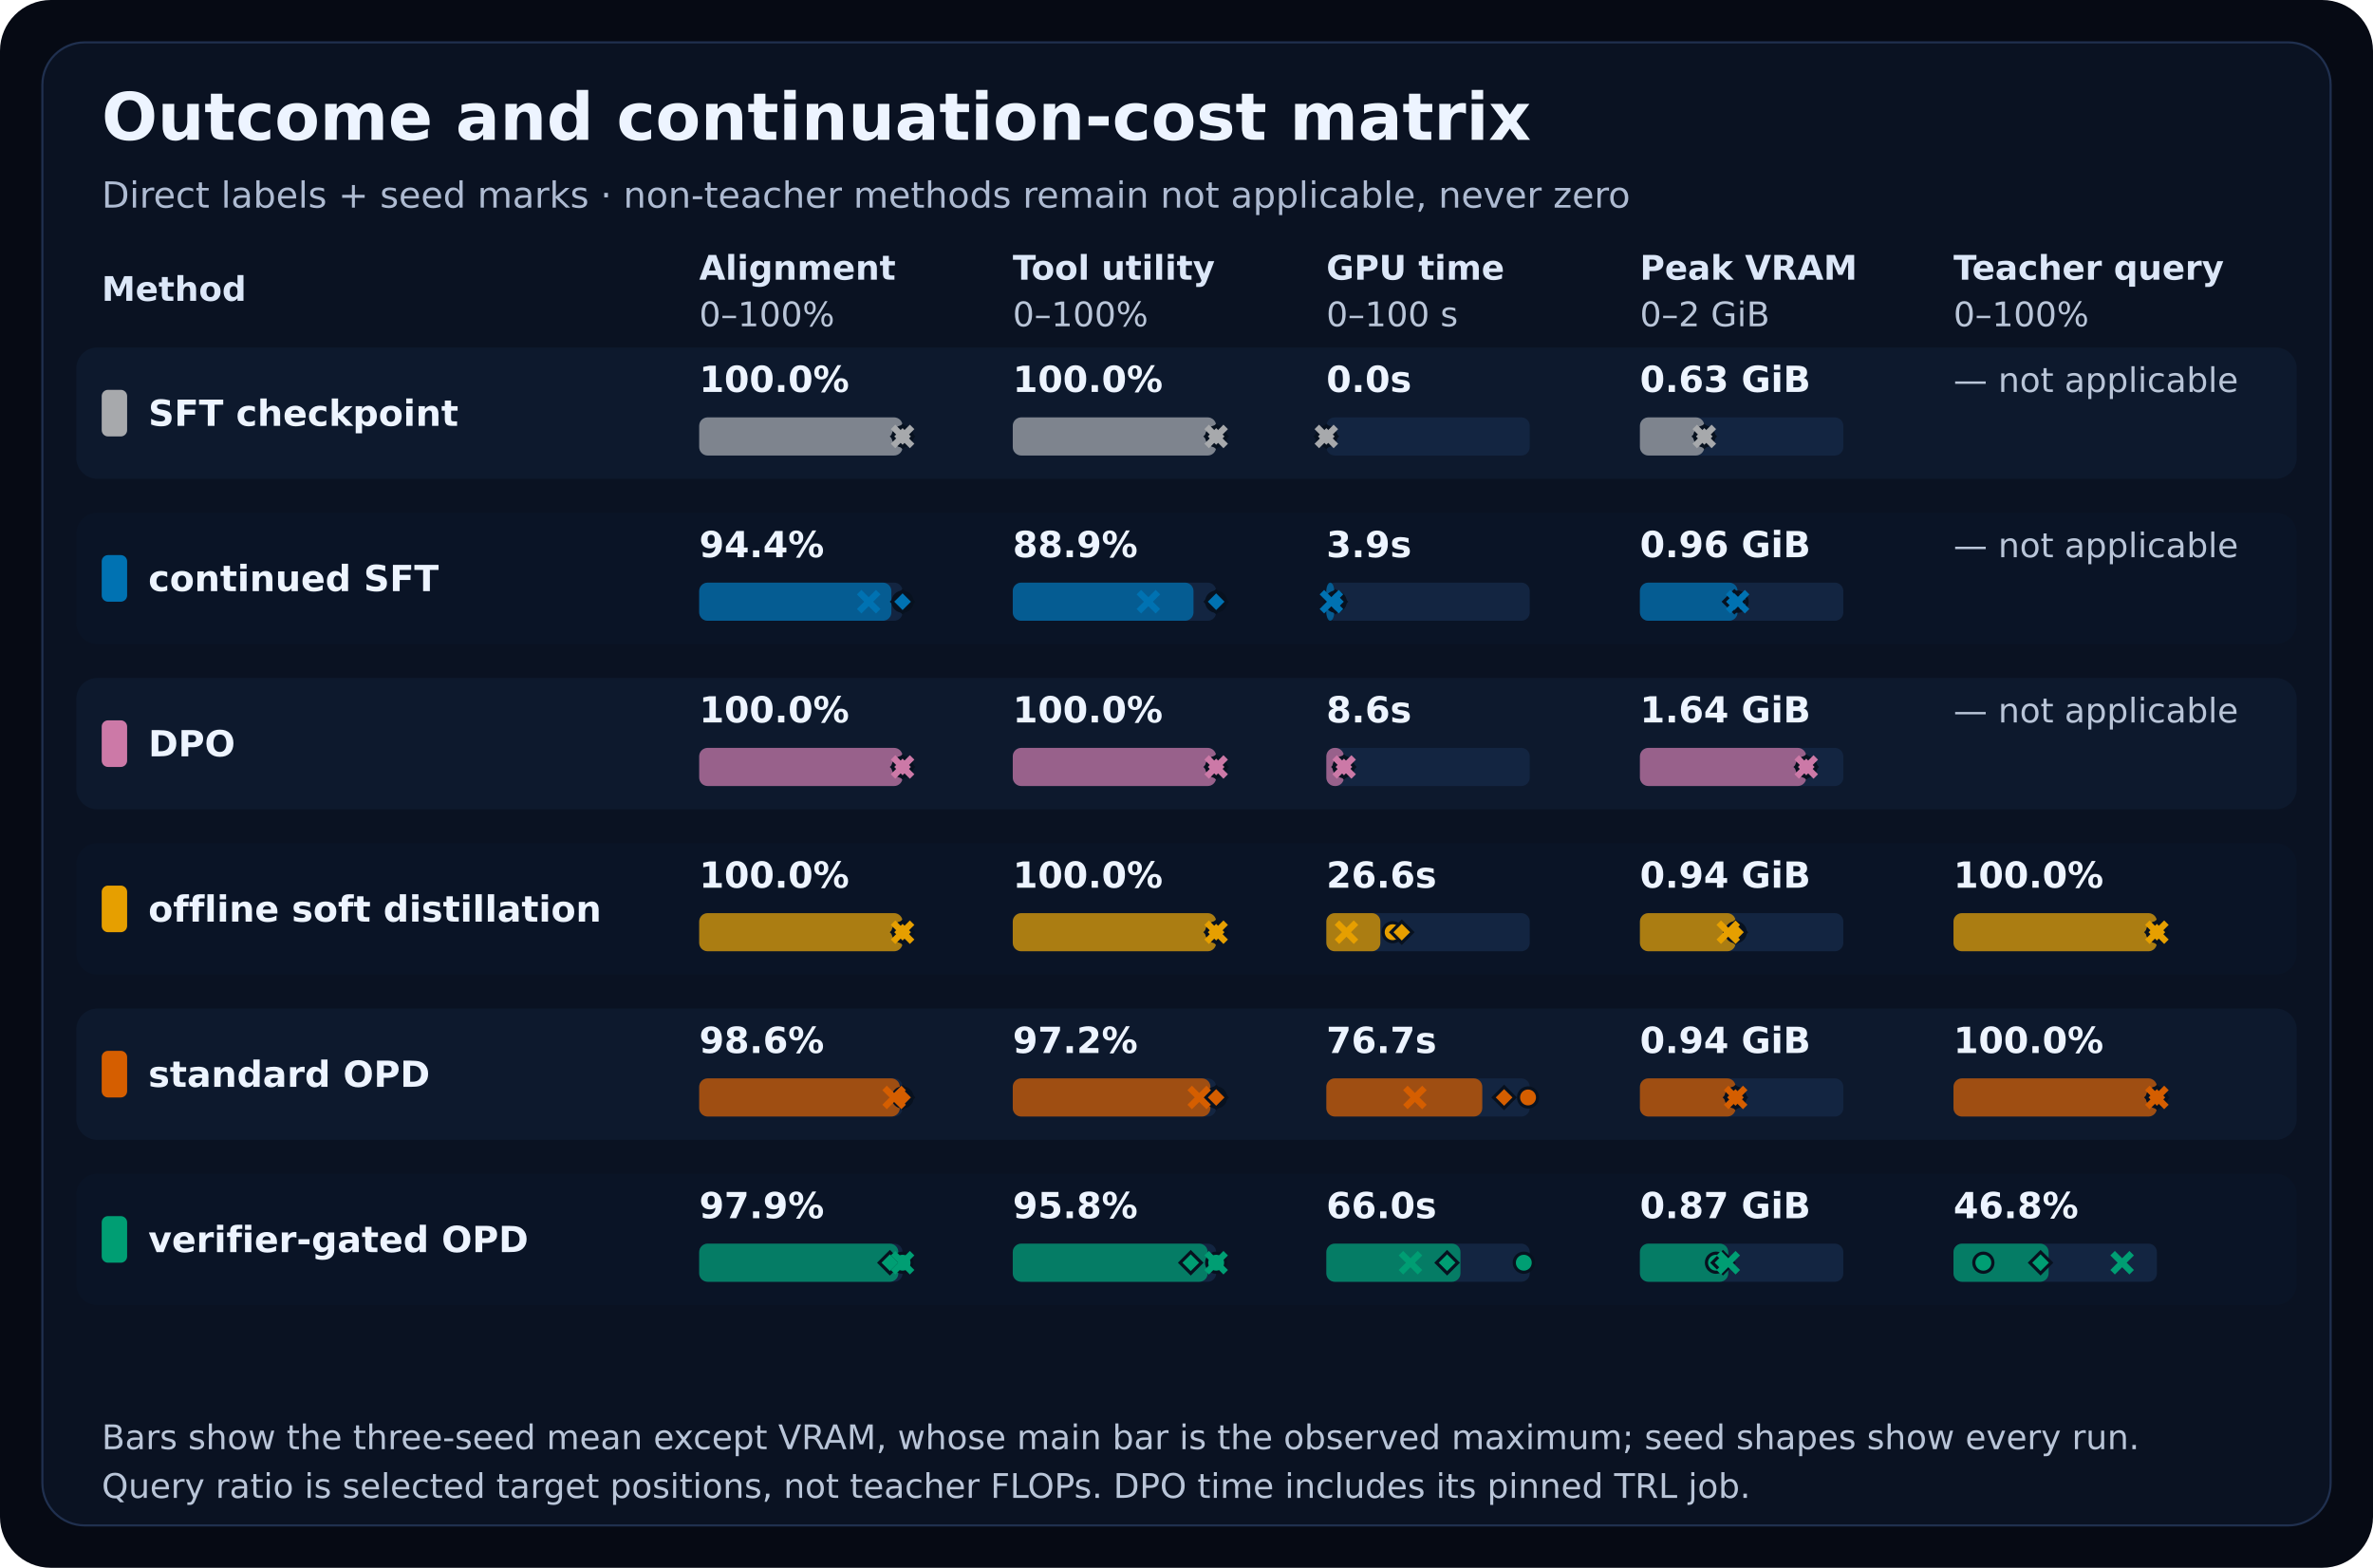
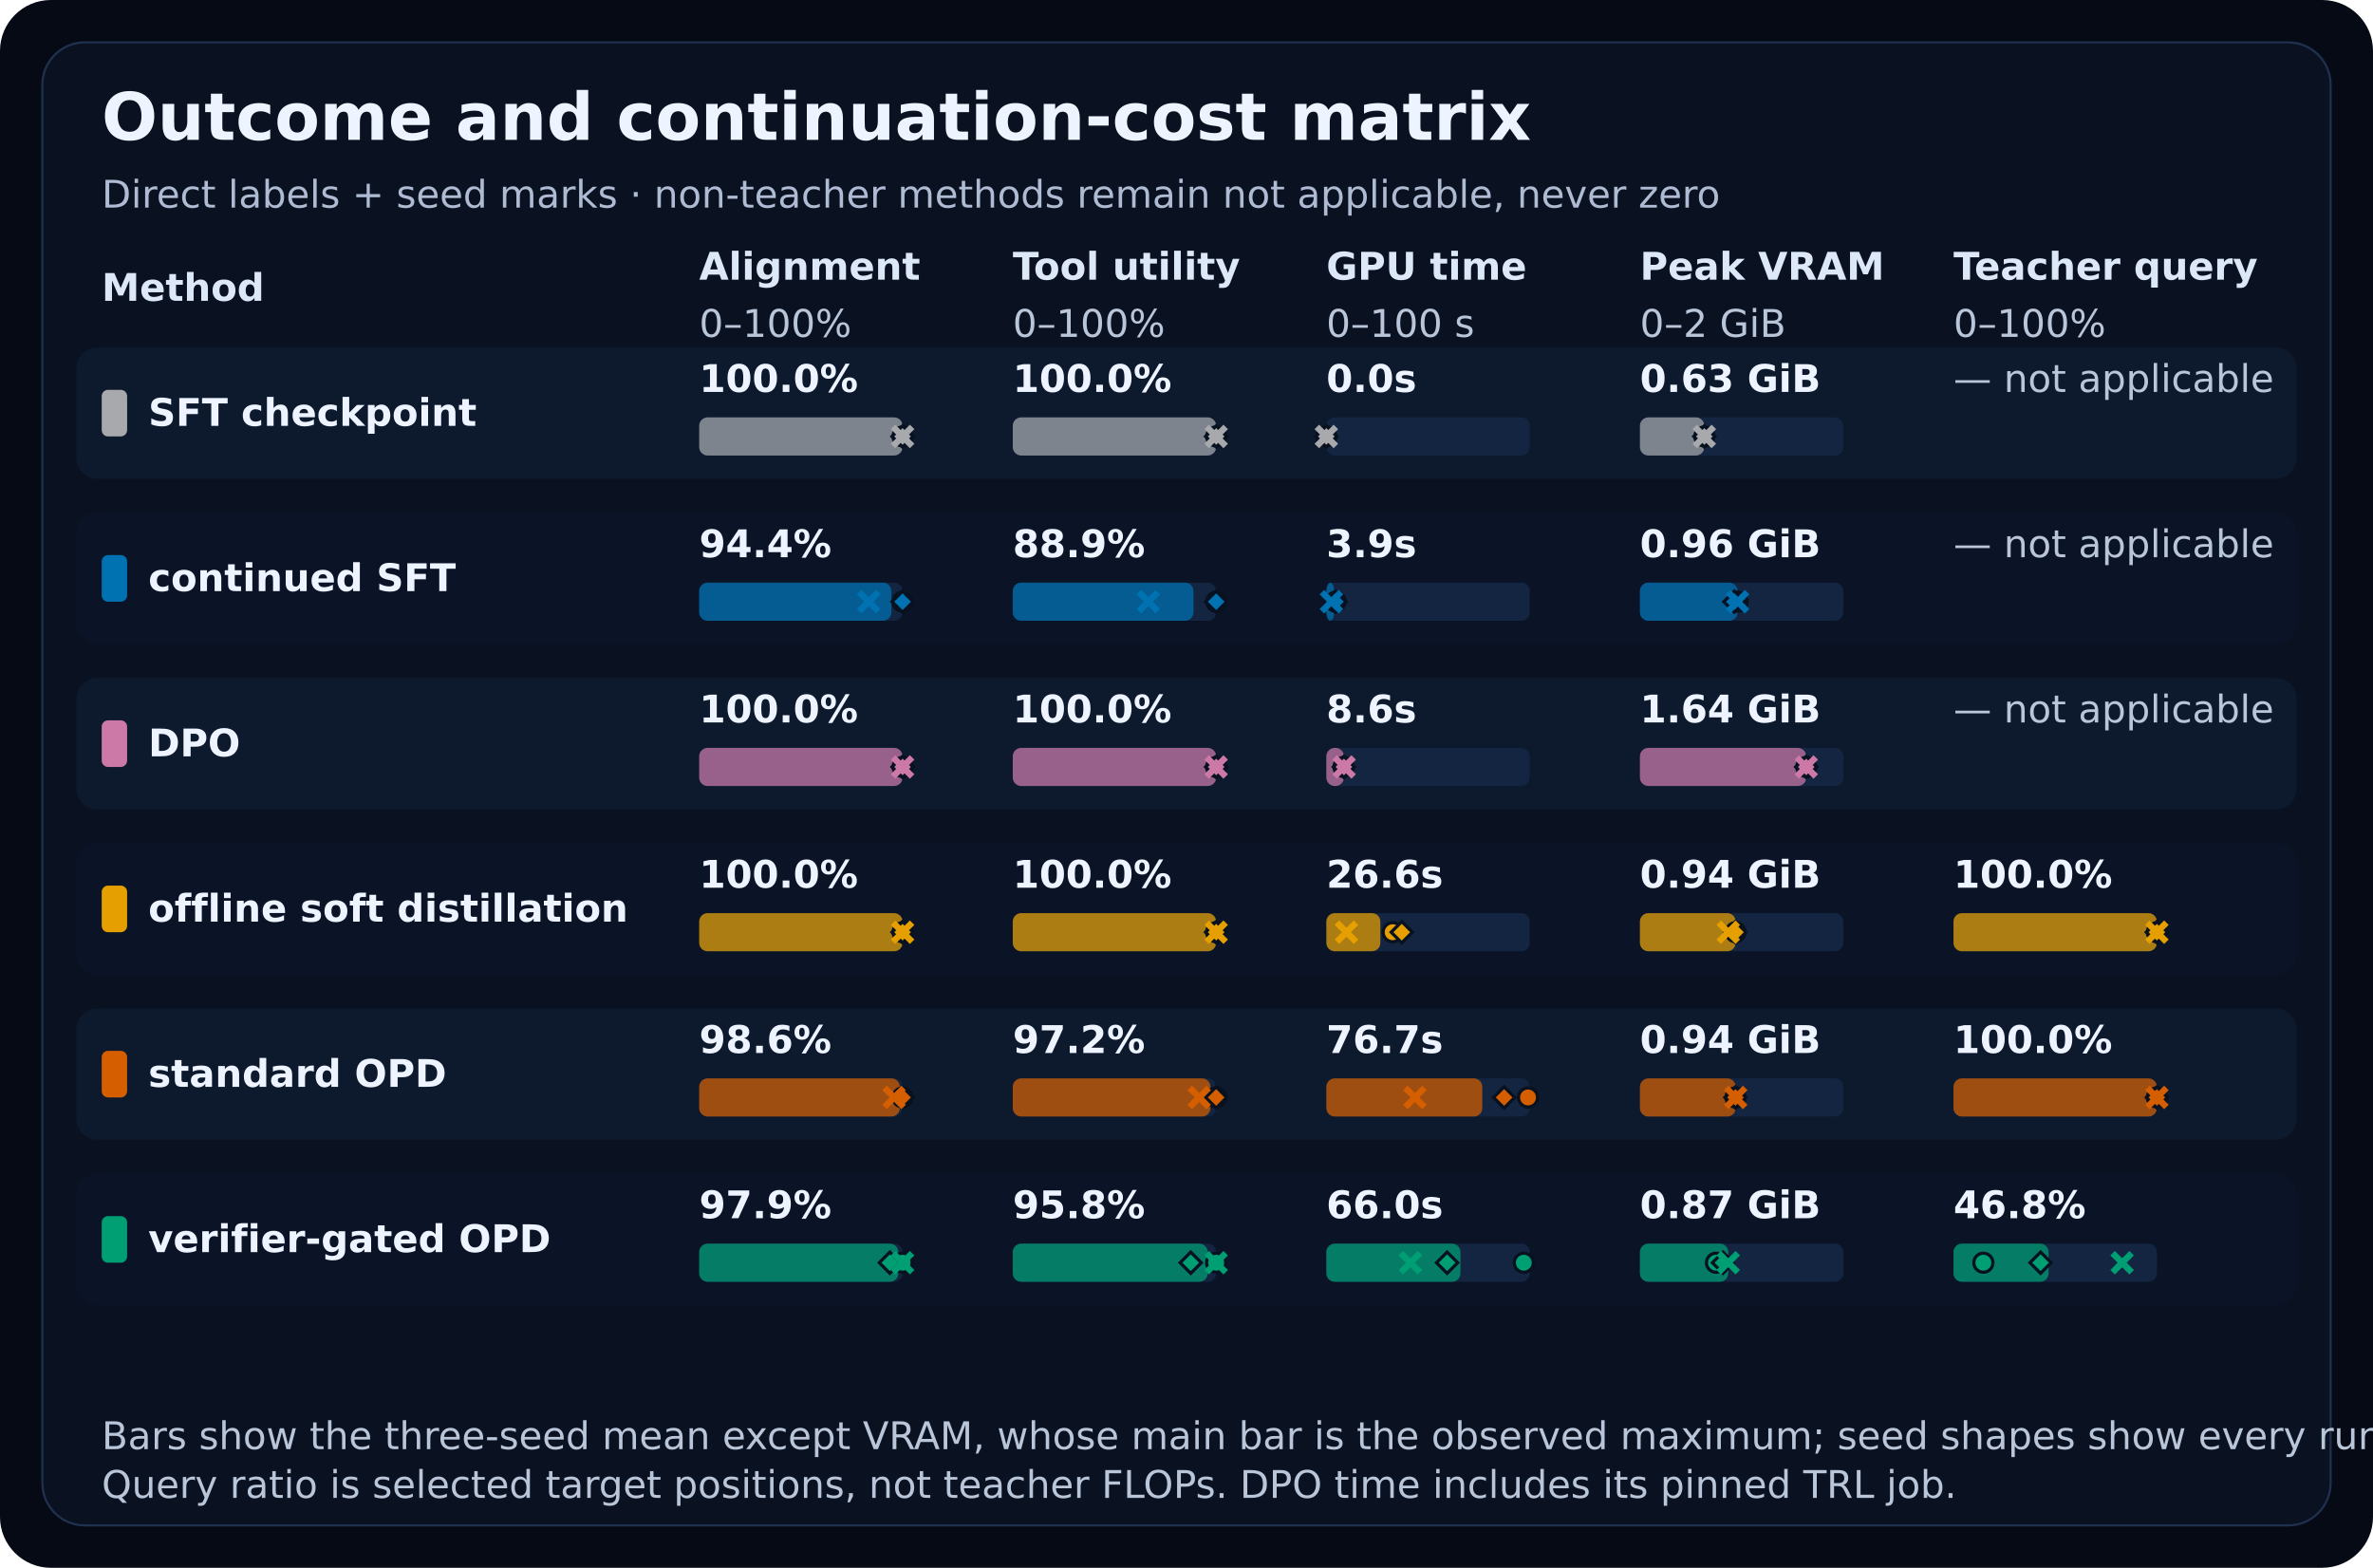
<svg xmlns="http://www.w3.org/2000/svg" width="1120" height="740" viewBox="0 0 1120 740" role="img" aria-labelledby="title desc">
  <rect width="1120" height="740" rx="24" fill="#060a14" />
  <rect x="20" y="20" width="1080" height="700" rx="20" fill="#0a1222" stroke="#20304f" />
-   <style>text{font-family:'DejaVu Sans','Segoe UI',sans-serif;fill:#edf4ff}.title{font-size:31px;font-weight:760}.sub{font-size:17px;fill:#aebbd2}.axis{font-size:17px;fill:#aebbd2}.label{font-size:17px;font-weight:650}.value{font-size:17px;font-weight:760}.small{font-size:16px;fill:#b9c5d8}.header{font-size:16px;font-weight:700;fill:#dce7f8}</style>
+   <style>text{font-family:'DejaVu Sans','Segoe UI',sans-serif;fill:#edf4ff}.title{font-size:31px;font-weight:760}.sub{font-size:18px;fill:#aebbd2}.axis{font-size:18px;fill:#aebbd2}.label{font-size:18px;font-weight:650}.value{font-size:18px;font-weight:760}.small{font-size:18px;fill:#b9c5d8}.header{font-size:18px;font-weight:700;fill:#dce7f8}</style>
  <text class="title" x="48" y="66">Outcome and continuation-cost matrix</text>
  <text class="sub" x="48" y="98">Direct labels + seed marks · non-teacher methods remain not applicable, never zero</text>
  <text class="header" x="48" y="142">Method</text>
  <text class="header" x="330" y="132">Alignment</text>
-   <text class="small" x="330" y="154">0–100%</text>
+   <text class="small" x="330" y="159">0–100%</text>
  <text class="header" x="478" y="132">Tool utility</text>
-   <text class="small" x="478" y="154">0–100%</text>
+   <text class="small" x="478" y="159">0–100%</text>
  <text class="header" x="626" y="132">GPU time</text>
-   <text class="small" x="626" y="154">0–100 s</text>
+   <text class="small" x="626" y="159">0–100 s</text>
  <text class="header" x="774" y="132">Peak VRAM</text>
-   <text class="small" x="774" y="154">0–2 GiB</text>
+   <text class="small" x="774" y="159">0–2 GiB</text>
  <text class="header" x="922" y="132">Teacher query</text>
-   <text class="small" x="922" y="154">0–100%</text>
+   <text class="small" x="922" y="159">0–100%</text>
  <rect x="36" y="164" width="1048" height="62" rx="10" fill="#0d192d" />
  <rect x="48" y="184" width="12" height="22" rx="3" fill="#A7A9AC" />
  <text class="label" data-role="chart-label" x="70" y="201">SFT checkpoint</text>
  <text class="value" data-role="chart-label" x="330.0" y="185.0">100.0%</text>
  <rect x="330.0" y="197.0" width="96.0" height="18" rx="4" fill="#132541" />
  <rect x="330.0" y="197.0" width="96.0" height="18" rx="4" fill="#A7A9AC" opacity="0.72" data-value="100" data-axis-domain="0,100" />
  <circle cx="426.0" cy="206.0" r="4.5" data-encoding="seed-point" data-seed="1234" data-value="100" fill="#A7A9AC" stroke="#07111f" stroke-width="1.5" />
  <polygon points="426.0,201.0 431.0,206.0 426.0,211.0 421.0,206.0" data-encoding="seed-point" data-seed="20260727" data-value="100" fill="#A7A9AC" stroke="#07111f" stroke-width="1.5" />
  <path d="M421.5,201.5 L430.5,210.5 M430.5,201.5 L421.5,210.5" data-encoding="seed-point" data-seed="20260801" data-value="100" fill="none" stroke="#A7A9AC" stroke-width="3" />
  <text class="value" data-role="chart-label" x="478.0" y="185.0">100.0%</text>
  <rect x="478.0" y="197.0" width="96.0" height="18" rx="4" fill="#132541" />
  <rect x="478.0" y="197.0" width="96.0" height="18" rx="4" fill="#A7A9AC" opacity="0.72" data-value="100" data-axis-domain="0,100" />
  <circle cx="574.0" cy="206.0" r="4.5" data-encoding="seed-point" data-seed="1234" data-value="100" fill="#A7A9AC" stroke="#07111f" stroke-width="1.5" />
  <polygon points="574.0,201.0 579.0,206.0 574.0,211.0 569.0,206.0" data-encoding="seed-point" data-seed="20260727" data-value="100" fill="#A7A9AC" stroke="#07111f" stroke-width="1.5" />
  <path d="M569.5,201.5 L578.5,210.5 M578.5,201.5 L569.5,210.5" data-encoding="seed-point" data-seed="20260801" data-value="100" fill="none" stroke="#A7A9AC" stroke-width="3" />
  <text class="value" data-role="chart-label" x="626.0" y="185.0">0.0s</text>
  <rect x="626.0" y="197.0" width="96.0" height="18" rx="4" fill="#132541" />
  <rect x="626.0" y="197.0" width="0.0" height="18" rx="4" fill="#A7A9AC" opacity="0.72" data-value="0" data-axis-domain="0,100" />
  <circle cx="626.0" cy="206.0" r="4.5" data-encoding="seed-point" data-seed="1234" data-value="0" fill="#A7A9AC" stroke="#07111f" stroke-width="1.5" />
  <polygon points="626.0,201.0 631.0,206.0 626.0,211.0 621.0,206.0" data-encoding="seed-point" data-seed="20260727" data-value="0" fill="#A7A9AC" stroke="#07111f" stroke-width="1.5" />
  <path d="M621.5,201.5 L630.5,210.5 M630.5,201.5 L621.5,210.5" data-encoding="seed-point" data-seed="20260801" data-value="0" fill="none" stroke="#A7A9AC" stroke-width="3" />
  <text class="value" data-role="chart-label" x="774.0" y="185.0">0.63 GiB</text>
  <rect x="774.0" y="197.0" width="96.0" height="18" rx="4" fill="#132541" />
  <rect x="774.0" y="197.0" width="30.4" height="18" rx="4" fill="#A7A9AC" opacity="0.72" data-value="0.6330533028" data-axis-domain="0,2" />
  <circle cx="804.4" cy="206.0" r="4.5" data-encoding="seed-point" data-seed="1234" data-value="0.6330533028" fill="#A7A9AC" stroke="#07111f" stroke-width="1.5" />
  <polygon points="804.4,201.0 809.4,206.0 804.4,211.0 799.4,206.0" data-encoding="seed-point" data-seed="20260727" data-value="0.6330533028" fill="#A7A9AC" stroke="#07111f" stroke-width="1.5" />
  <path d="M799.9,201.5 L808.9,210.5 M808.9,201.5 L799.9,210.5" data-encoding="seed-point" data-seed="20260801" data-value="0.6330533028" fill="none" stroke="#A7A9AC" stroke-width="3" />
  <text class="small" data-role="chart-label" data-applicable="false" x="922.0" y="185">—  not applicable</text>
  <rect x="36" y="242" width="1048" height="62" rx="10" fill="#0a1426" />
  <rect x="48" y="262" width="12" height="22" rx="3" fill="#0072B2" />
  <text class="label" data-role="chart-label" x="70" y="279">continued SFT</text>
  <text class="value" data-role="chart-label" x="330.0" y="263.0">94.4%</text>
  <rect x="330.0" y="275.0" width="96.0" height="18" rx="4" fill="#132541" />
  <rect x="330.0" y="275.0" width="90.7" height="18" rx="4" fill="#0072B2" opacity="0.72" data-value="94.44444444" data-axis-domain="0,100" />
  <circle cx="426.0" cy="284.0" r="4.5" data-encoding="seed-point" data-seed="1234" data-value="100" fill="#0072B2" stroke="#07111f" stroke-width="1.5" />
  <polygon points="426.0,279.0 431.0,284.0 426.0,289.0 421.0,284.0" data-encoding="seed-point" data-seed="20260727" data-value="100" fill="#0072B2" stroke="#07111f" stroke-width="1.5" />
  <path d="M405.5,279.5 L414.5,288.5 M414.5,279.5 L405.5,288.5" data-encoding="seed-point" data-seed="20260801" data-value="83.33333333" fill="none" stroke="#0072B2" stroke-width="3" />
  <text class="value" data-role="chart-label" x="478.0" y="263.0">88.9%</text>
  <rect x="478.0" y="275.0" width="96.0" height="18" rx="4" fill="#132541" />
  <rect x="478.0" y="275.0" width="85.3" height="18" rx="4" fill="#0072B2" opacity="0.72" data-value="88.88888889" data-axis-domain="0,100" />
  <circle cx="574.0" cy="284.0" r="4.5" data-encoding="seed-point" data-seed="1234" data-value="100" fill="#0072B2" stroke="#07111f" stroke-width="1.5" />
  <polygon points="574.0,279.0 579.0,284.0 574.0,289.0 569.0,284.0" data-encoding="seed-point" data-seed="20260727" data-value="100" fill="#0072B2" stroke="#07111f" stroke-width="1.5" />
  <path d="M537.5,279.5 L546.5,288.5 M546.5,279.5 L537.5,288.5" data-encoding="seed-point" data-seed="20260801" data-value="66.66666667" fill="none" stroke="#0072B2" stroke-width="3" />
  <text class="value" data-role="chart-label" x="626.0" y="263.0">3.9s</text>
  <rect x="626.0" y="275.0" width="96.0" height="18" rx="4" fill="#132541" />
  <rect x="626.0" y="275.0" width="3.7" height="18" rx="4" fill="#0072B2" opacity="0.72" data-value="3.851333333" data-axis-domain="0,100" />
  <circle cx="630.4" cy="284.0" r="4.5" data-encoding="seed-point" data-seed="1234" data-value="4.585" fill="#0072B2" stroke="#07111f" stroke-width="1.5" />
  <polygon points="630.3,279.0 635.3,284.0 630.3,289.0 625.3,284.0" data-encoding="seed-point" data-seed="20260727" data-value="4.517" fill="#0072B2" stroke="#07111f" stroke-width="1.5" />
  <path d="M623.9,279.5 L632.9,288.5 M632.9,279.5 L623.9,288.5" data-encoding="seed-point" data-seed="20260801" data-value="2.452" fill="none" stroke="#0072B2" stroke-width="3" />
  <text class="value" data-role="chart-label" x="774.0" y="263.0">0.96 GiB</text>
  <rect x="774.0" y="275.0" width="96.0" height="18" rx="4" fill="#132541" />
  <rect x="774.0" y="275.0" width="46.1" height="18" rx="4" fill="#0072B2" opacity="0.72" data-value="0.9605150223" data-axis-domain="0,2" />
  <circle cx="820.1" cy="284.0" r="4.5" data-encoding="seed-point" data-seed="1234" data-value="0.9599499702" fill="#0072B2" stroke="#07111f" stroke-width="1.5" />
  <polygon points="818.6,279.0 823.6,284.0 818.6,289.0 813.6,284.0" data-encoding="seed-point" data-seed="20260727" data-value="0.9300899506" fill="#0072B2" stroke="#07111f" stroke-width="1.5" />
  <path d="M815.6,279.5 L824.6,288.5 M824.6,279.5 L815.6,288.5" data-encoding="seed-point" data-seed="20260801" data-value="0.9605150223" fill="none" stroke="#0072B2" stroke-width="3" />
  <text class="small" data-role="chart-label" data-applicable="false" x="922.0" y="263">—  not applicable</text>
  <rect x="36" y="320" width="1048" height="62" rx="10" fill="#0d192d" />
  <rect x="48" y="340" width="12" height="22" rx="3" fill="#CC79A7" />
  <text class="label" data-role="chart-label" x="70" y="357">DPO</text>
  <text class="value" data-role="chart-label" x="330.0" y="341.0">100.0%</text>
  <rect x="330.0" y="353.0" width="96.0" height="18" rx="4" fill="#132541" />
  <rect x="330.0" y="353.0" width="96.0" height="18" rx="4" fill="#CC79A7" opacity="0.72" data-value="100" data-axis-domain="0,100" />
  <circle cx="426.0" cy="362.0" r="4.5" data-encoding="seed-point" data-seed="1234" data-value="100" fill="#CC79A7" stroke="#07111f" stroke-width="1.5" />
  <polygon points="426.0,357.0 431.0,362.0 426.0,367.0 421.0,362.0" data-encoding="seed-point" data-seed="20260727" data-value="100" fill="#CC79A7" stroke="#07111f" stroke-width="1.5" />
  <path d="M421.5,357.5 L430.5,366.5 M430.5,357.5 L421.5,366.5" data-encoding="seed-point" data-seed="20260801" data-value="100" fill="none" stroke="#CC79A7" stroke-width="3" />
  <text class="value" data-role="chart-label" x="478.0" y="341.0">100.0%</text>
  <rect x="478.0" y="353.0" width="96.0" height="18" rx="4" fill="#132541" />
  <rect x="478.0" y="353.0" width="96.0" height="18" rx="4" fill="#CC79A7" opacity="0.72" data-value="100" data-axis-domain="0,100" />
  <circle cx="574.0" cy="362.0" r="4.5" data-encoding="seed-point" data-seed="1234" data-value="100" fill="#CC79A7" stroke="#07111f" stroke-width="1.5" />
  <polygon points="574.0,357.0 579.0,362.0 574.0,367.0 569.0,362.0" data-encoding="seed-point" data-seed="20260727" data-value="100" fill="#CC79A7" stroke="#07111f" stroke-width="1.5" />
  <path d="M569.5,357.5 L578.5,366.5 M578.5,357.5 L569.5,366.5" data-encoding="seed-point" data-seed="20260801" data-value="100" fill="none" stroke="#CC79A7" stroke-width="3" />
  <text class="value" data-role="chart-label" x="626.0" y="341.0">8.6s</text>
  <rect x="626.0" y="353.0" width="96.0" height="18" rx="4" fill="#132541" />
  <rect x="626.0" y="353.0" width="8.3" height="18" rx="4" fill="#CC79A7" opacity="0.72" data-value="8.6095" data-axis-domain="0,100" />
  <circle cx="634.1" cy="362.0" r="4.5" data-encoding="seed-point" data-seed="1234" data-value="8.4829" fill="#CC79A7" stroke="#07111f" stroke-width="1.5" />
  <polygon points="634.3,357.0 639.3,362.0 634.3,367.0 629.3,362.0" data-encoding="seed-point" data-seed="20260727" data-value="8.6245" fill="#CC79A7" stroke="#07111f" stroke-width="1.5" />
  <path d="M629.9,357.5 L638.9,366.5 M638.9,357.5 L629.9,366.5" data-encoding="seed-point" data-seed="20260801" data-value="8.7211" fill="none" stroke="#CC79A7" stroke-width="3" />
  <text class="value" data-role="chart-label" x="774.0" y="341.0">1.64 GiB</text>
  <rect x="774.0" y="353.0" width="96.0" height="18" rx="4" fill="#132541" />
  <rect x="774.0" y="353.0" width="78.5" height="18" rx="4" fill="#CC79A7" opacity="0.72" data-value="1.636129379" data-axis-domain="0,2" />
  <circle cx="852.5" cy="362.0" r="4.5" data-encoding="seed-point" data-seed="1234" data-value="1.636127949" fill="#CC79A7" stroke="#07111f" stroke-width="1.5" />
  <polygon points="852.5,357.0 857.5,362.0 852.5,367.0 847.5,362.0" data-encoding="seed-point" data-seed="20260727" data-value="1.636127949" fill="#CC79A7" stroke="#07111f" stroke-width="1.5" />
  <path d="M848.0,357.5 L857.0,366.5 M857.0,357.5 L848.0,366.5" data-encoding="seed-point" data-seed="20260801" data-value="1.636129379" fill="none" stroke="#CC79A7" stroke-width="3" />
  <text class="small" data-role="chart-label" data-applicable="false" x="922.0" y="341">—  not applicable</text>
  <rect x="36" y="398" width="1048" height="62" rx="10" fill="#0a1426" />
  <rect x="48" y="418" width="12" height="22" rx="3" fill="#E69F00" />
  <text class="label" data-role="chart-label" x="70" y="435">offline soft distillation</text>
  <text class="value" data-role="chart-label" x="330.0" y="419.0">100.0%</text>
  <rect x="330.0" y="431.0" width="96.0" height="18" rx="4" fill="#132541" />
  <rect x="330.0" y="431.0" width="96.0" height="18" rx="4" fill="#E69F00" opacity="0.72" data-value="100" data-axis-domain="0,100" />
  <circle cx="426.0" cy="440.0" r="4.5" data-encoding="seed-point" data-seed="1234" data-value="100" fill="#E69F00" stroke="#07111f" stroke-width="1.5" />
  <polygon points="426.0,435.0 431.0,440.0 426.0,445.0 421.0,440.0" data-encoding="seed-point" data-seed="20260727" data-value="100" fill="#E69F00" stroke="#07111f" stroke-width="1.5" />
  <path d="M421.5,435.5 L430.5,444.5 M430.5,435.5 L421.5,444.5" data-encoding="seed-point" data-seed="20260801" data-value="100" fill="none" stroke="#E69F00" stroke-width="3" />
  <text class="value" data-role="chart-label" x="478.0" y="419.0">100.0%</text>
  <rect x="478.0" y="431.0" width="96.0" height="18" rx="4" fill="#132541" />
  <rect x="478.0" y="431.0" width="96.0" height="18" rx="4" fill="#E69F00" opacity="0.72" data-value="100" data-axis-domain="0,100" />
  <circle cx="574.0" cy="440.0" r="4.5" data-encoding="seed-point" data-seed="1234" data-value="100" fill="#E69F00" stroke="#07111f" stroke-width="1.5" />
  <polygon points="574.0,435.0 579.0,440.0 574.0,445.0 569.0,440.0" data-encoding="seed-point" data-seed="20260727" data-value="100" fill="#E69F00" stroke="#07111f" stroke-width="1.5" />
  <path d="M569.5,435.5 L578.5,444.5 M578.5,435.5 L569.5,444.5" data-encoding="seed-point" data-seed="20260801" data-value="100" fill="none" stroke="#E69F00" stroke-width="3" />
  <text class="value" data-role="chart-label" x="626.0" y="419.0">26.6s</text>
  <rect x="626.0" y="431.0" width="96.0" height="18" rx="4" fill="#132541" />
  <rect x="626.0" y="431.0" width="25.5" height="18" rx="4" fill="#E69F00" opacity="0.72" data-value="26.563" data-axis-domain="0,100" />
  <circle cx="657.3" cy="440.0" r="4.5" data-encoding="seed-point" data-seed="1234" data-value="32.642" fill="#E69F00" stroke="#07111f" stroke-width="1.5" />
  <polygon points="661.6,435.0 666.6,440.0 661.6,445.0 656.6,440.0" data-encoding="seed-point" data-seed="20260727" data-value="37.1" fill="#E69F00" stroke="#07111f" stroke-width="1.5" />
  <path d="M631.0,435.5 L640.0,444.5 M640.0,435.5 L631.0,444.5" data-encoding="seed-point" data-seed="20260801" data-value="9.947" fill="none" stroke="#E69F00" stroke-width="3" />
  <text class="value" data-role="chart-label" x="774.0" y="419.0">0.94 GiB</text>
  <rect x="774.0" y="431.0" width="96.0" height="18" rx="4" fill="#132541" />
  <rect x="774.0" y="431.0" width="45.2" height="18" rx="4" fill="#E69F00" opacity="0.72" data-value="0.9412698746" data-axis-domain="0,2" />
  <circle cx="819.2" cy="440.0" r="4.5" data-encoding="seed-point" data-seed="1234" data-value="0.9412698746" fill="#E69F00" stroke="#07111f" stroke-width="1.5" />
  <polygon points="819.1,435.0 824.1,440.0 819.1,445.0 814.1,440.0" data-encoding="seed-point" data-seed="20260727" data-value="0.9403047562" fill="#E69F00" stroke="#07111f" stroke-width="1.5" />
  <path d="M811.2,435.5 L820.2,444.5 M820.2,435.5 L811.2,444.5" data-encoding="seed-point" data-seed="20260801" data-value="0.8679938316" fill="none" stroke="#E69F00" stroke-width="3" />
  <text class="value" data-role="chart-label" x="922.0" y="419.0">100.0%</text>
  <rect x="922.0" y="431.0" width="96.0" height="18" rx="4" fill="#132541" />
  <rect x="922.0" y="431.0" width="96.0" height="18" rx="4" fill="#E69F00" opacity="0.72" data-value="100" data-axis-domain="0,100" />
  <circle cx="1018.0" cy="440.0" r="4.5" data-encoding="seed-point" data-seed="1234" data-value="100" fill="#E69F00" stroke="#07111f" stroke-width="1.5" />
  <polygon points="1018.0,435.0 1023.0,440.0 1018.0,445.0 1013.0,440.0" data-encoding="seed-point" data-seed="20260727" data-value="100" fill="#E69F00" stroke="#07111f" stroke-width="1.5" />
  <path d="M1013.5,435.5 L1022.5,444.5 M1022.5,435.5 L1013.5,444.5" data-encoding="seed-point" data-seed="20260801" data-value="100" fill="none" stroke="#E69F00" stroke-width="3" />
  <rect x="36" y="476" width="1048" height="62" rx="10" fill="#0d192d" />
  <rect x="48" y="496" width="12" height="22" rx="3" fill="#D55E00" />
  <text class="label" data-role="chart-label" x="70" y="513">standard OPD</text>
  <text class="value" data-role="chart-label" x="330.0" y="497.0">98.6%</text>
  <rect x="330.0" y="509.0" width="96.0" height="18" rx="4" fill="#132541" />
  <rect x="330.0" y="509.0" width="94.7" height="18" rx="4" fill="#D55E00" opacity="0.72" data-value="98.61111111" data-axis-domain="0,100" />
  <circle cx="426.0" cy="518.0" r="4.5" data-encoding="seed-point" data-seed="1234" data-value="100" fill="#D55E00" stroke="#07111f" stroke-width="1.5" />
  <polygon points="426.0,513.0 431.0,518.0 426.0,523.0 421.0,518.0" data-encoding="seed-point" data-seed="20260727" data-value="100" fill="#D55E00" stroke="#07111f" stroke-width="1.5" />
  <path d="M417.5,513.5 L426.5,522.5 M426.5,513.5 L417.5,522.5" data-encoding="seed-point" data-seed="20260801" data-value="95.83333333" fill="none" stroke="#D55E00" stroke-width="3" />
  <text class="value" data-role="chart-label" x="478.0" y="497.0">97.2%</text>
  <rect x="478.0" y="509.0" width="96.0" height="18" rx="4" fill="#132541" />
  <rect x="478.0" y="509.0" width="93.3" height="18" rx="4" fill="#D55E00" opacity="0.72" data-value="97.22222222" data-axis-domain="0,100" />
  <circle cx="574.0" cy="518.0" r="4.5" data-encoding="seed-point" data-seed="1234" data-value="100" fill="#D55E00" stroke="#07111f" stroke-width="1.5" />
  <polygon points="574.0,513.0 579.0,518.0 574.0,523.0 569.0,518.0" data-encoding="seed-point" data-seed="20260727" data-value="100" fill="#D55E00" stroke="#07111f" stroke-width="1.5" />
  <path d="M561.5,513.5 L570.5,522.5 M570.5,513.5 L561.5,522.5" data-encoding="seed-point" data-seed="20260801" data-value="91.66666667" fill="none" stroke="#D55E00" stroke-width="3" />
  <text class="value" data-role="chart-label" x="626.0" y="497.0">76.7s</text>
  <rect x="626.0" y="509.0" width="96.0" height="18" rx="4" fill="#132541" />
  <rect x="626.0" y="509.0" width="73.6" height="18" rx="4" fill="#D55E00" opacity="0.72" data-value="76.68566667" data-axis-domain="0,100" />
  <circle cx="721.2" cy="518.0" r="4.5" data-encoding="seed-point" data-seed="1234" data-value="99.132" fill="#D55E00" stroke="#07111f" stroke-width="1.5" />
  <polygon points="709.9,513.0 714.9,518.0 709.9,523.0 704.9,518.0" data-encoding="seed-point" data-seed="20260727" data-value="87.354" fill="#D55E00" stroke="#07111f" stroke-width="1.5" />
  <path d="M663.3,513.5 L672.3,522.5 M672.3,513.5 L663.3,522.5" data-encoding="seed-point" data-seed="20260801" data-value="43.571" fill="none" stroke="#D55E00" stroke-width="3" />
  <text class="value" data-role="chart-label" x="774.0" y="497.0">0.94 GiB</text>
  <rect x="774.0" y="509.0" width="96.0" height="18" rx="4" fill="#132541" />
  <rect x="774.0" y="509.0" width="45.2" height="18" rx="4" fill="#D55E00" opacity="0.72" data-value="0.940885067" data-axis-domain="0,2" />
  <circle cx="819.1" cy="518.0" r="4.5" data-encoding="seed-point" data-seed="1234" data-value="0.9402956963" fill="#D55E00" stroke="#07111f" stroke-width="1.5" />
  <polygon points="819.1,513.0 824.1,518.0 819.1,523.0 814.1,518.0" data-encoding="seed-point" data-seed="20260727" data-value="0.939953804" fill="#D55E00" stroke="#07111f" stroke-width="1.5" />
  <path d="M814.7,513.5 L823.7,522.5 M823.7,513.5 L814.7,522.5" data-encoding="seed-point" data-seed="20260801" data-value="0.940885067" fill="none" stroke="#D55E00" stroke-width="3" />
  <text class="value" data-role="chart-label" x="922.0" y="497.0">100.0%</text>
  <rect x="922.0" y="509.0" width="96.0" height="18" rx="4" fill="#132541" />
  <rect x="922.0" y="509.0" width="96.0" height="18" rx="4" fill="#D55E00" opacity="0.72" data-value="100" data-axis-domain="0,100" />
  <circle cx="1018.0" cy="518.0" r="4.5" data-encoding="seed-point" data-seed="1234" data-value="100" fill="#D55E00" stroke="#07111f" stroke-width="1.5" />
  <polygon points="1018.0,513.0 1023.0,518.0 1018.0,523.0 1013.0,518.0" data-encoding="seed-point" data-seed="20260727" data-value="100" fill="#D55E00" stroke="#07111f" stroke-width="1.5" />
  <path d="M1013.5,513.5 L1022.5,522.5 M1022.5,513.5 L1013.5,522.5" data-encoding="seed-point" data-seed="20260801" data-value="100" fill="none" stroke="#D55E00" stroke-width="3" />
  <rect x="36" y="554" width="1048" height="62" rx="10" fill="#0a1426" />
  <rect x="48" y="574" width="12" height="22" rx="3" fill="#009E73" />
  <text class="label" data-role="chart-label" x="70" y="591">verifier-gated OPD</text>
  <text class="value" data-role="chart-label" x="330.0" y="575.0">97.9%</text>
  <rect x="330.0" y="587.0" width="96.0" height="18" rx="4" fill="#132541" />
  <rect x="330.0" y="587.0" width="94.0" height="18" rx="4" fill="#009E73" opacity="0.72" data-value="97.91666667" data-axis-domain="0,100" />
  <circle cx="426.0" cy="596.0" r="4.5" data-encoding="seed-point" data-seed="1234" data-value="100" fill="#009E73" stroke="#07111f" stroke-width="1.5" />
  <polygon points="420.0,591.0 425.0,596.0 420.0,601.0 415.0,596.0" data-encoding="seed-point" data-seed="20260727" data-value="93.75" fill="#009E73" stroke="#07111f" stroke-width="1.5" />
  <path d="M421.5,591.5 L430.5,600.5 M430.5,591.5 L421.5,600.5" data-encoding="seed-point" data-seed="20260801" data-value="100" fill="none" stroke="#009E73" stroke-width="3" />
  <text class="value" data-role="chart-label" x="478.0" y="575.0">95.8%</text>
  <rect x="478.0" y="587.0" width="96.0" height="18" rx="4" fill="#132541" />
  <rect x="478.0" y="587.0" width="92.0" height="18" rx="4" fill="#009E73" opacity="0.72" data-value="95.83333333" data-axis-domain="0,100" />
  <circle cx="574.0" cy="596.0" r="4.5" data-encoding="seed-point" data-seed="1234" data-value="100" fill="#009E73" stroke="#07111f" stroke-width="1.5" />
  <polygon points="562.0,591.0 567.0,596.0 562.0,601.0 557.0,596.0" data-encoding="seed-point" data-seed="20260727" data-value="87.5" fill="#009E73" stroke="#07111f" stroke-width="1.5" />
  <path d="M569.5,591.5 L578.5,600.5 M578.5,591.5 L569.5,600.5" data-encoding="seed-point" data-seed="20260801" data-value="100" fill="none" stroke="#009E73" stroke-width="3" />
  <text class="value" data-role="chart-label" x="626.0" y="575.0">66.0s</text>
  <rect x="626.0" y="587.0" width="96.0" height="18" rx="4" fill="#132541" />
  <rect x="626.0" y="587.0" width="63.3" height="18" rx="4" fill="#009E73" opacity="0.72" data-value="65.95533333" data-axis-domain="0,100" />
  <circle cx="719.2" cy="596.0" r="4.5" data-encoding="seed-point" data-seed="1234" data-value="97.109" fill="#009E73" stroke="#07111f" stroke-width="1.5" />
  <polygon points="683.0,591.0 688.0,596.0 683.0,601.0 678.0,596.0" data-encoding="seed-point" data-seed="20260727" data-value="59.417" fill="#009E73" stroke="#07111f" stroke-width="1.5" />
  <path d="M661.2,591.5 L670.2,600.5 M670.2,591.5 L661.2,600.5" data-encoding="seed-point" data-seed="20260801" data-value="41.34" fill="none" stroke="#009E73" stroke-width="3" />
  <text class="value" data-role="chart-label" x="774.0" y="575.0">0.87 GiB</text>
  <rect x="774.0" y="587.0" width="96.0" height="18" rx="4" fill="#132541" />
  <rect x="774.0" y="587.0" width="41.7" height="18" rx="4" fill="#009E73" opacity="0.72" data-value="0.8679938316" data-axis-domain="0,2" />
  <circle cx="809.9" cy="596.0" r="4.5" data-encoding="seed-point" data-seed="1234" data-value="0.7471265793" fill="#009E73" stroke="#07111f" stroke-width="1.5" />
  <polygon points="813.2,591.0 818.2,596.0 813.2,601.0 808.2,596.0" data-encoding="seed-point" data-seed="20260727" data-value="0.8163728714" fill="#009E73" stroke="#07111f" stroke-width="1.5" />
  <path d="M811.2,591.5 L820.2,600.5 M820.2,591.5 L811.2,600.5" data-encoding="seed-point" data-seed="20260801" data-value="0.8679938316" fill="none" stroke="#009E73" stroke-width="3" />
  <text class="value" data-role="chart-label" x="922.0" y="575.0">46.8%</text>
  <rect x="922.0" y="587.0" width="96.0" height="18" rx="4" fill="#132541" />
  <rect x="922.0" y="587.0" width="44.9" height="18" rx="4" fill="#009E73" opacity="0.72" data-value="46.80396207" data-axis-domain="0,100" />
  <circle cx="936.1" cy="596.0" r="4.5" data-encoding="seed-point" data-seed="1234" data-value="14.67889908" fill="#009E73" stroke="#07111f" stroke-width="1.5" />
  <polygon points="963.1,591.0 968.1,596.0 963.1,601.0 958.1,596.0" data-encoding="seed-point" data-seed="20260727" data-value="42.82700422" fill="#009E73" stroke="#07111f" stroke-width="1.5" />
  <path d="M997.1,591.5 L1006.1,600.5 M1006.1,591.5 L997.1,600.5" data-encoding="seed-point" data-seed="20260801" data-value="82.90598291" fill="none" stroke="#009E73" stroke-width="3" />
  <text class="small" data-role="legend-label" x="48" y="684">Bars show the three-seed mean except VRAM, whose main bar is the observed maximum; seed shapes show every run.</text>
  <text class="small" data-role="legend-label" x="48" y="707">Query ratio is selected target positions, not teacher FLOPs. DPO time includes its pinned TRL job.</text>
</svg>
